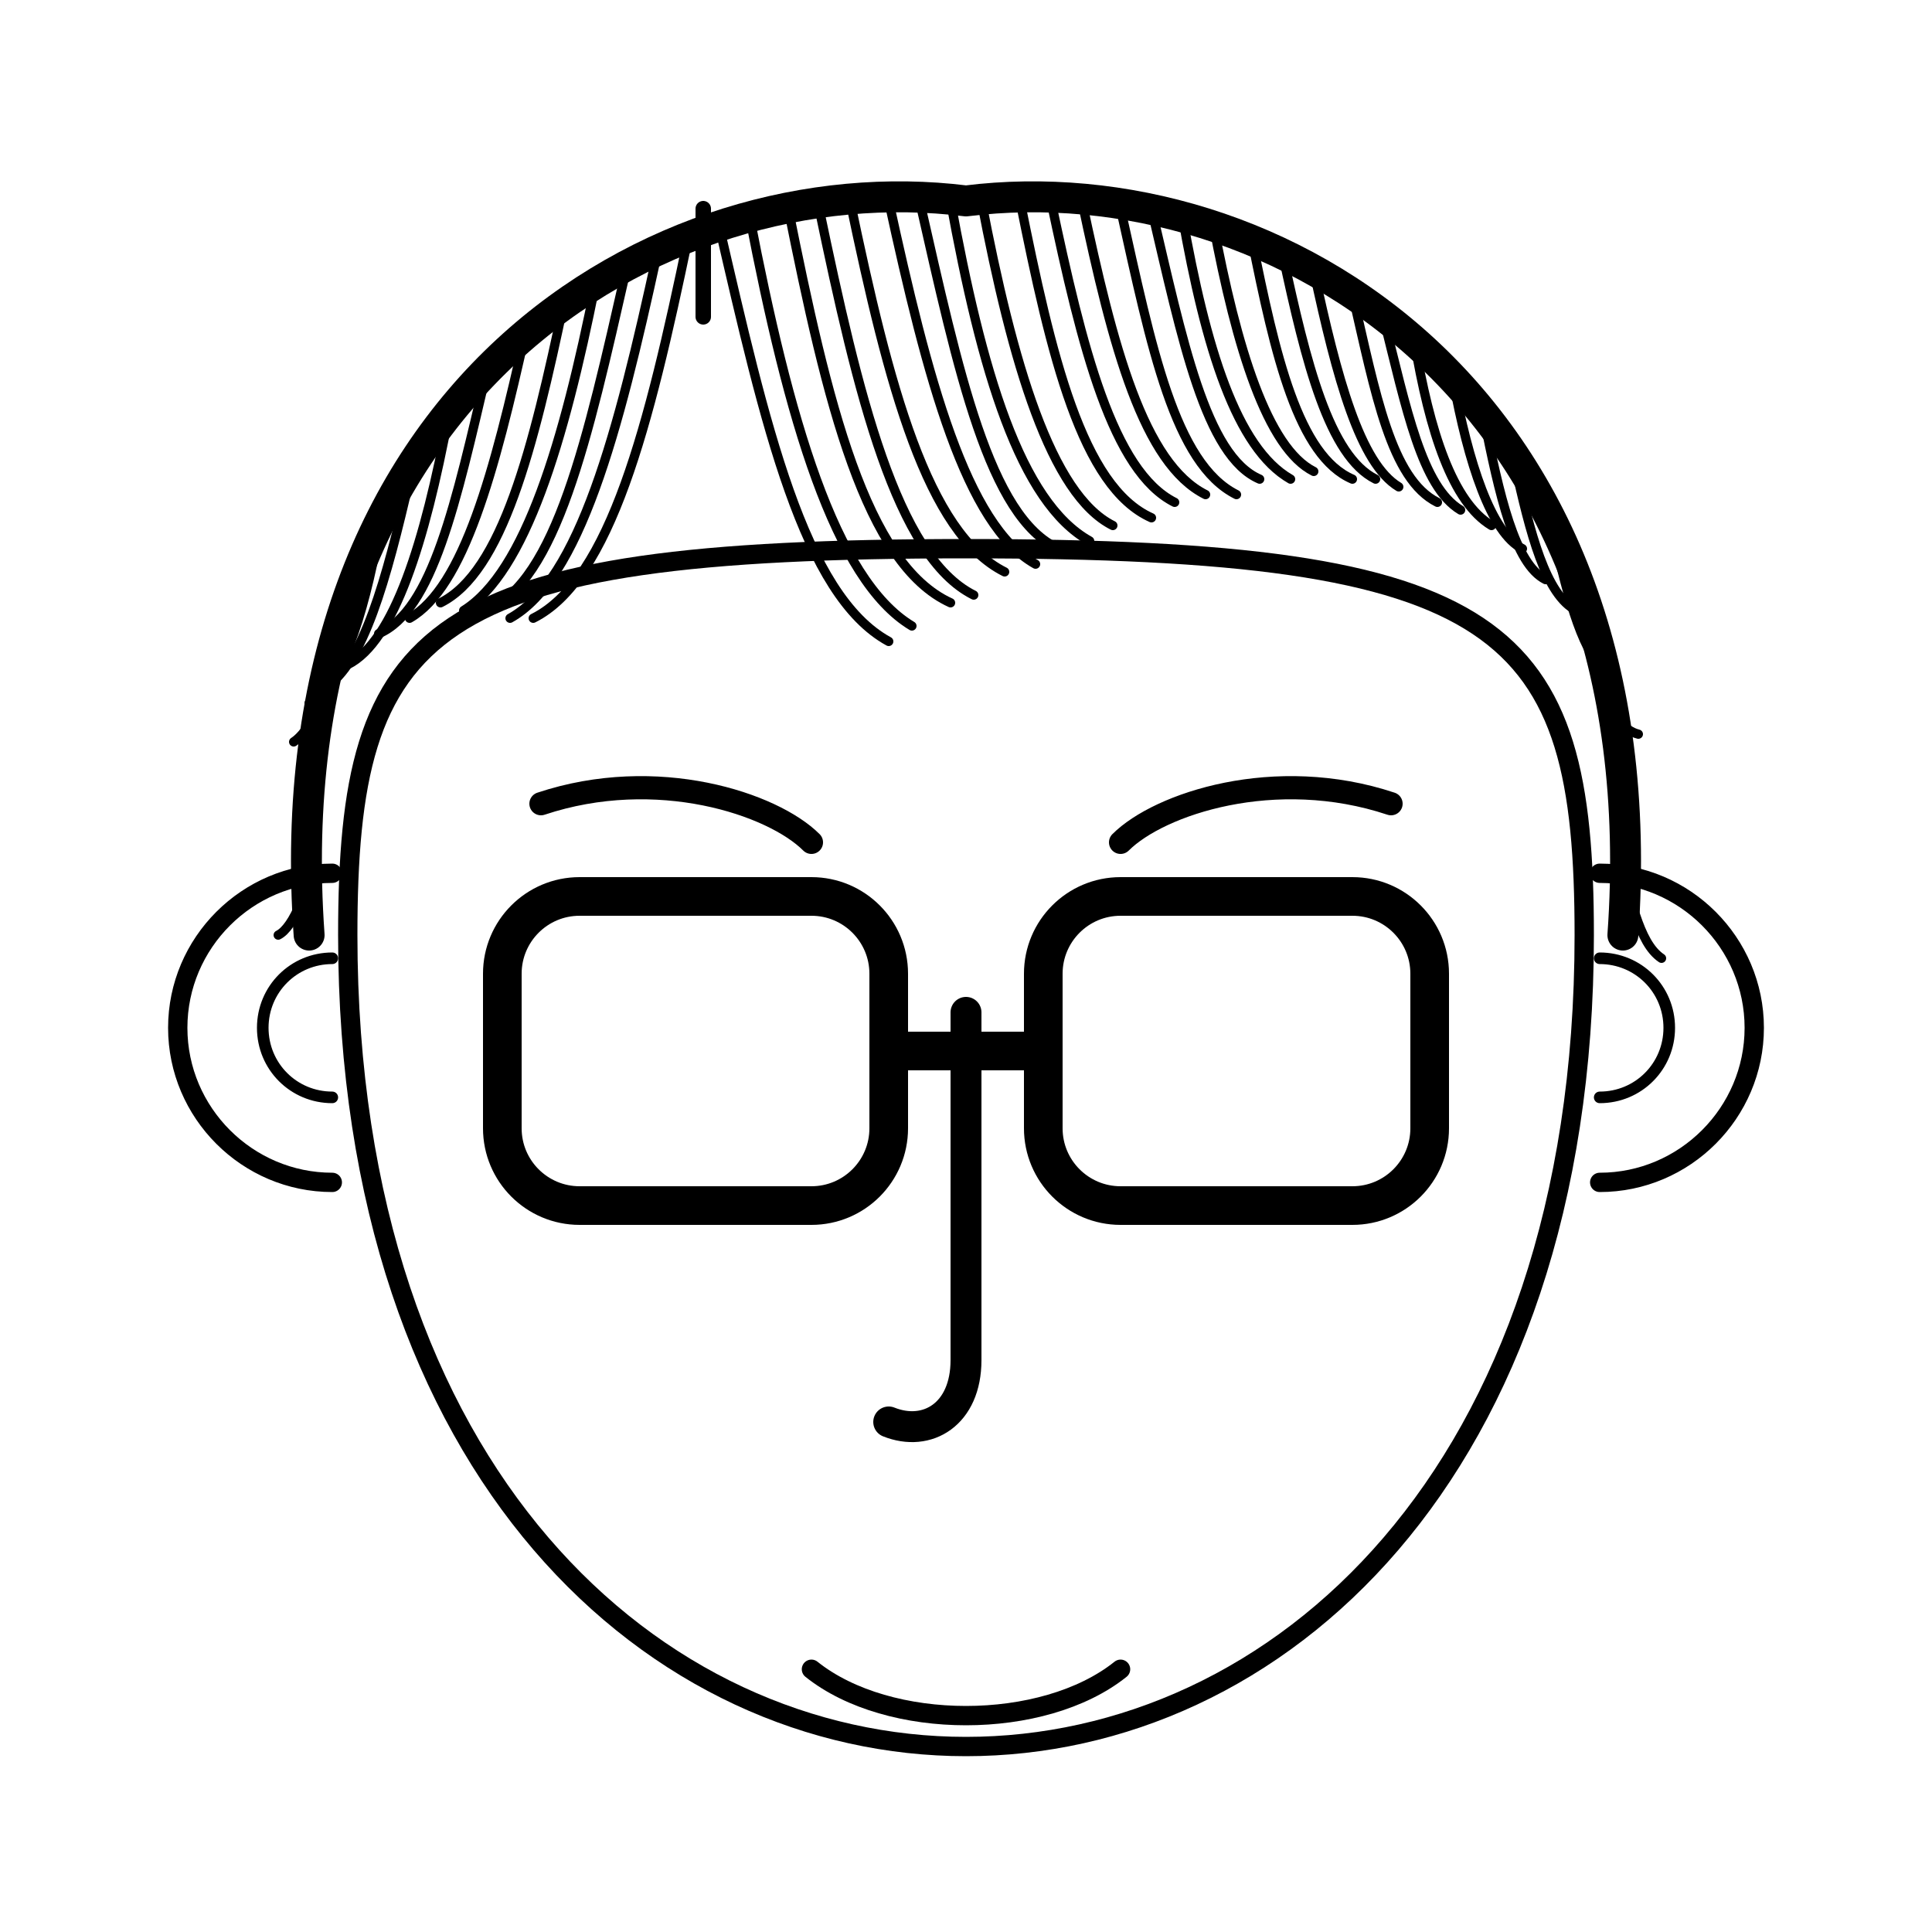
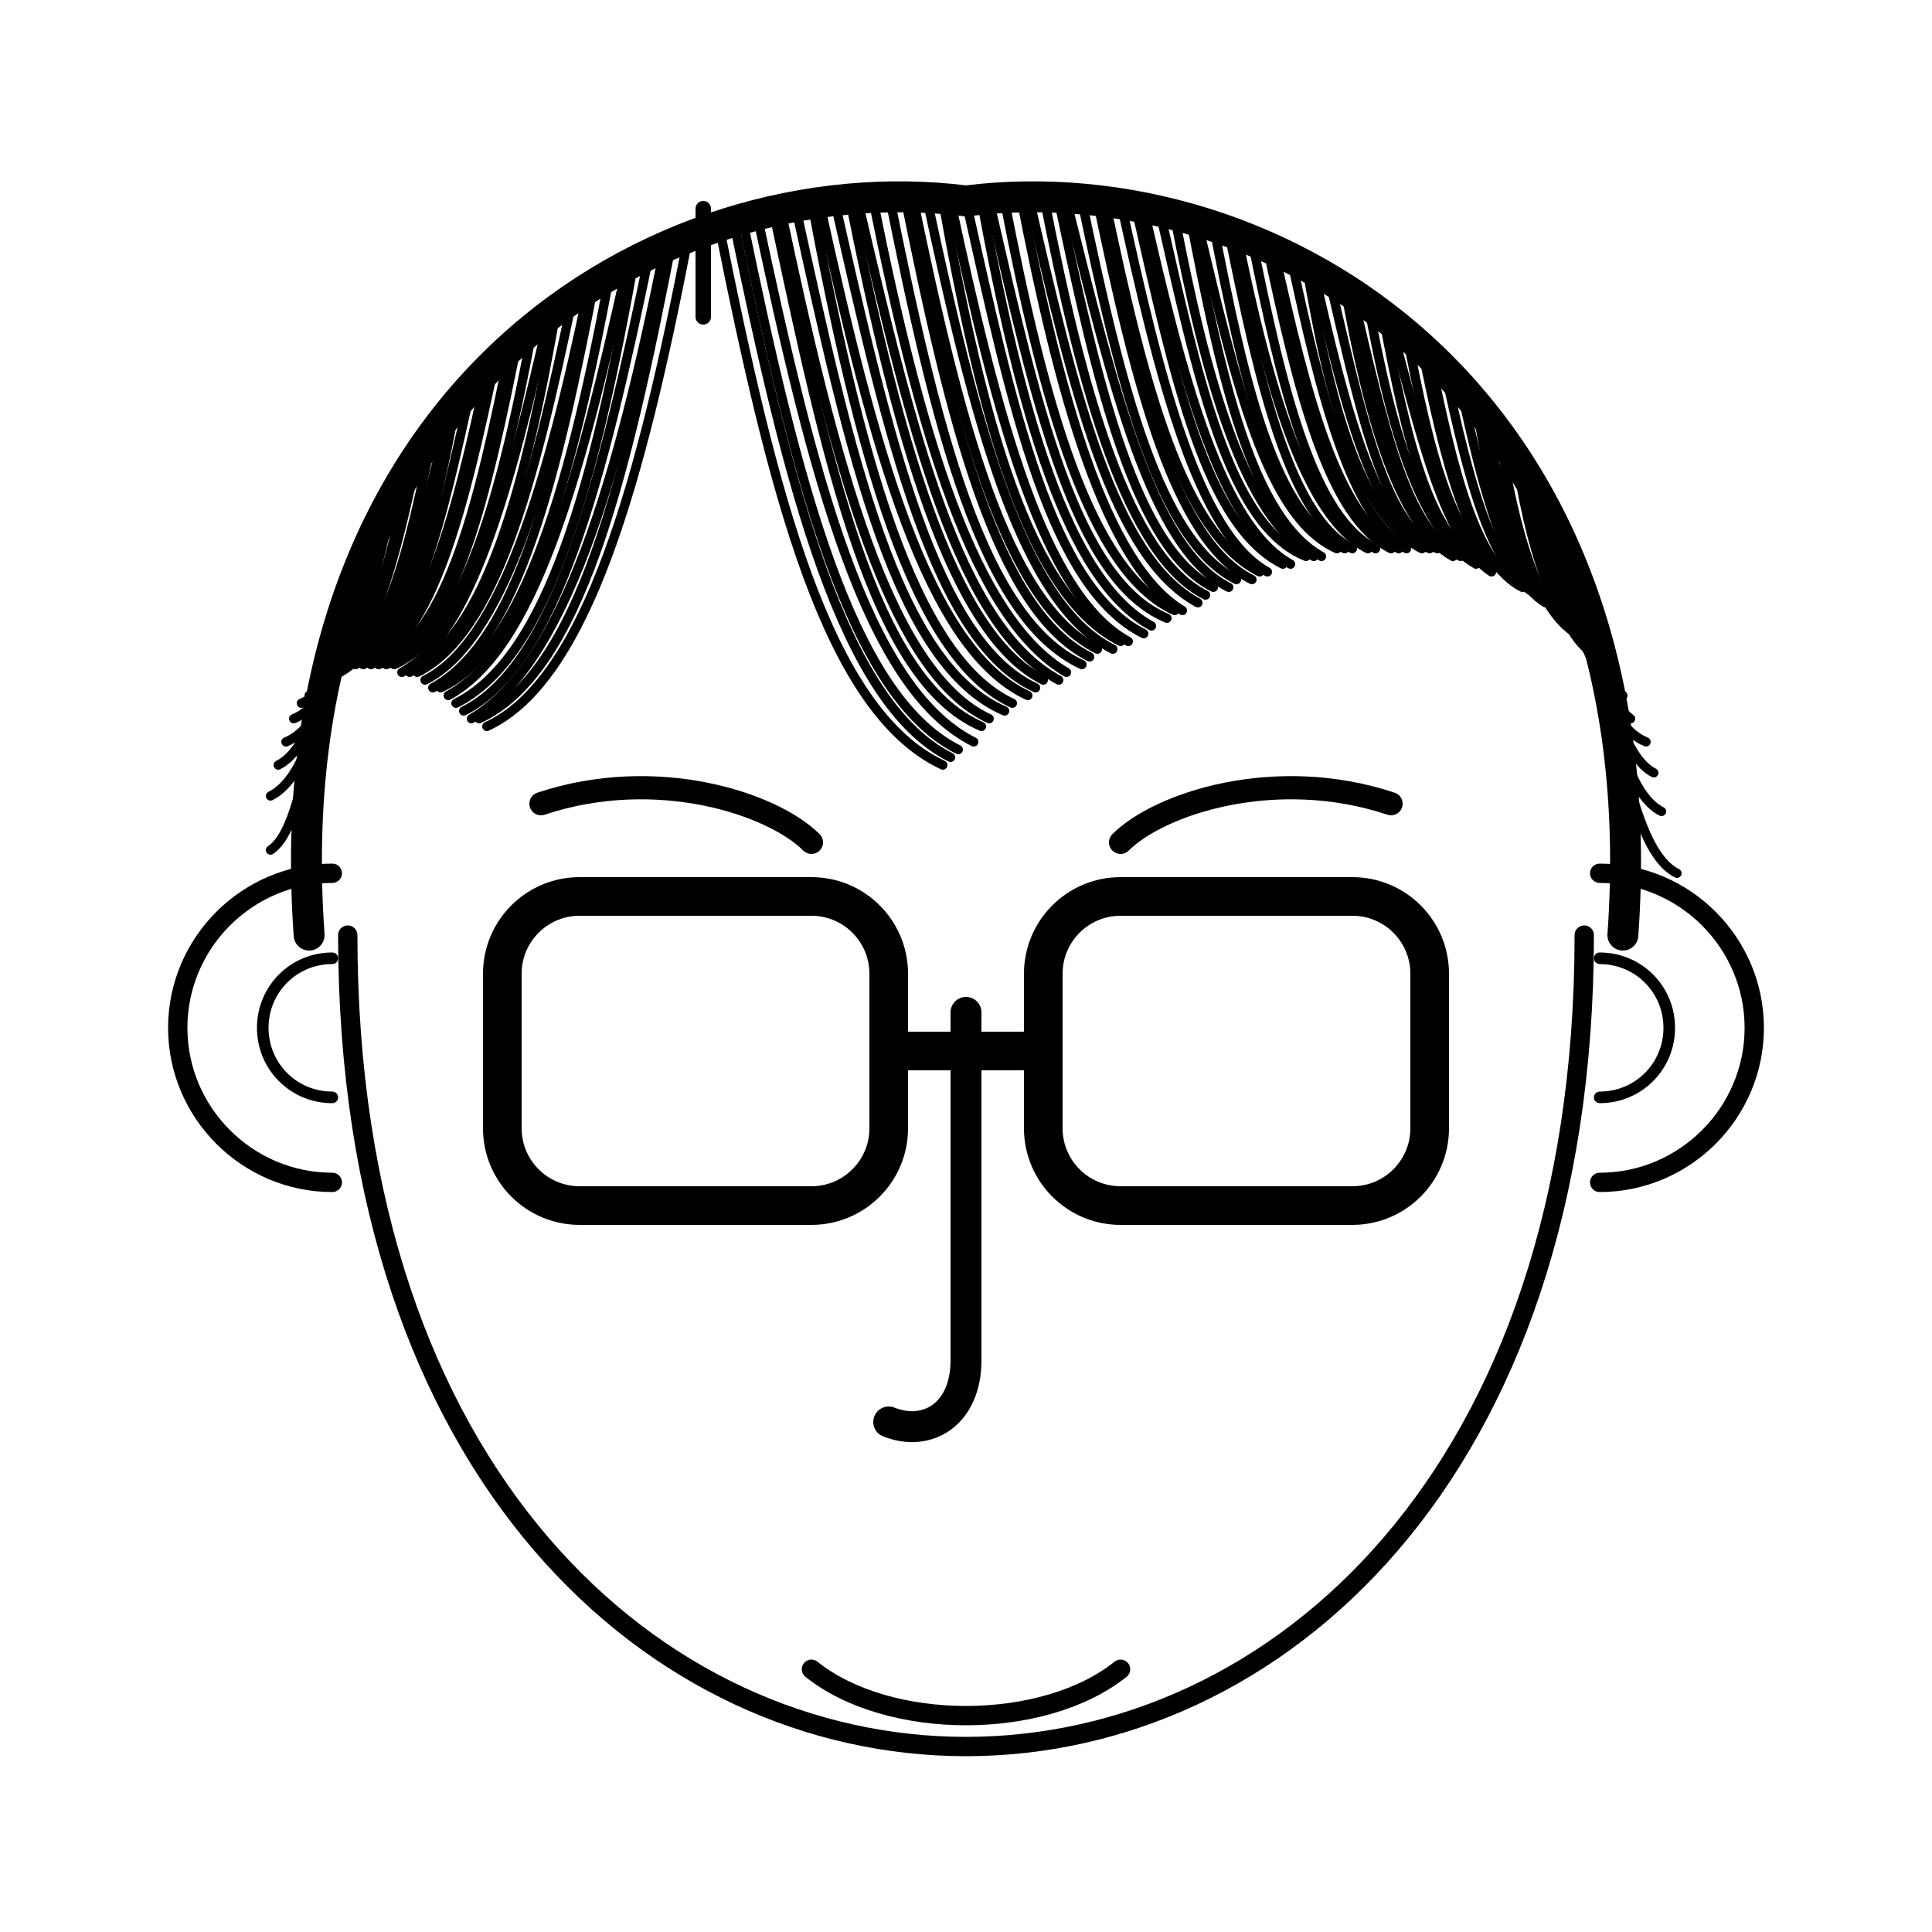
<svg xmlns="http://www.w3.org/2000/svg" viewBox="75 29 250 250" width="100%" height="100%">
  <rect x="75" y="29" width="250" height="250" fill="none" />
  <g fill="none" stroke="#000000" stroke-width="4" stroke-linecap="round" stroke-linejoin="round">
-     <path d="M 120,150 C 120,290 280,290 280,150 C 280,110 270,100 200,100 C 130,100 120,110 120,150 Z" stroke-width="2.5" />
+     <path d="M 120,150 C 120,290 280,290 280,150" stroke-width="2.5" />
    <path d="M 115,150 C 110,80 160,50 200,55 C 240,50 290,80 285,150" />
    <path d="M 118,142 C 107,142 98,151 98,162 C 98,173 107,182 118,182" stroke-width="2.5" />
    <path d="M 118,153 C 113,153 109,157 109,162 C 109,167 113,171 118,171" stroke-width="1.5" />
    <path d="M 282,142 C 293,142 302,151 302,162 C 302,173 293,182 282,182" stroke-width="2.5" />
    <path d="M 282,153 C 287,153 291,157 291,162 C 291,167 287,171 282,171" stroke-width="1.5" />
    <path d="M 166,56 L 166,70" stroke-width="2" />
-     <path d="M 164,60 C 159,84 154,104 144,109" stroke-width="1.2" />
-     <path d="M 160,62 C 155,85 150,104 141,109" stroke-width="1.2" />
-     <path d="M 156,64 C 151,86 147,104 138,108" stroke-width="1.2" />
-     <path d="M 152,66 C 148,86 143,103 135,108" stroke-width="1.2" />
-     <path d="M 148,68 C 144,87 140,103 132,107" stroke-width="1.2" />
-     <path d="M 143,72 C 139,90 135,105 128,109" stroke-width="1.2" />
-     <path d="M 138,77 C 134,94 131,108 124,111" stroke-width="1.2" />
-     <path d="M 133,83 C 130,99 126,112 120,115" stroke-width="1.2" />
-     <path d="M 128,91 C 125,104 122,115 117,118" stroke-width="1.2" />
-     <path d="M 124,98 C 122,109 119,118 115,120" stroke-width="1.2" />
-     <path d="M 120,108 C 118,116 116,123 113,125" stroke-width="1.2" />
-     <path d="M 116,138 C 115,144 113,149 111,150" stroke-width="1.2" />
-     <path d="M 168,58 C 174,84 179,106 190,112" stroke-width="1.2" />
-     <path d="M 172,57 C 177,83 183,104 193,110" stroke-width="1.2" />
-     <path d="M 177,56 C 182,81 187,102 198,107" stroke-width="1.2" />
-     <path d="M 181,56 C 186,80 191,101 201,106" stroke-width="1.2" />
-     <path d="M 185,55 C 190,79 195,98 205,103" stroke-width="1.2" />
-     <path d="M 190,55 C 195,78 200,97 209,102" stroke-width="1.2" />
-     <path d="M 194,55 C 199,77 203,96 212,100" stroke-width="1.2" />
-     <path d="M 198,55 C 202,77 207,94 216,99" stroke-width="1.2" />
-     <path d="M 202,55 C 206,76 211,93 219,97" stroke-width="1.2" />
-     <path d="M 207,55 C 211,75 215,92 224,96" stroke-width="1.2" />
-     <path d="M 211,55 C 215,74 219,90 227,94" stroke-width="1.2" />
-     <path d="M 215,55 C 219,74 223,89 231,93" stroke-width="1.2" />
-     <path d="M 220,56 C 224,74 227,89 235,93" stroke-width="1.2" />
-     <path d="M 224,56 C 228,73 231,88 238,91" stroke-width="1.2" />
-     <path d="M 228,57 C 231,74 235,87 242,91" stroke-width="1.2" />
-     <path d="M 232,58 C 235,74 239,87 245,90" stroke-width="1.2" />
-     <path d="M 237,60 C 240,75 243,88 250,91" stroke-width="1.2" />
-     <path d="M 241,62 C 244,76 247,88 253,91" stroke-width="1.2" />
-     <path d="M 245,64 C 248,78 251,89 256,92" stroke-width="1.2" />
-     <path d="M 250,67 C 253,80 255,91 261,94" stroke-width="1.2" />
-     <path d="M 254,70 C 257,82 259,92 264,95" stroke-width="1.2" />
-     <path d="M 258,73 C 260,85 263,94 268,97" stroke-width="1.2" />
-     <path d="M 263,78 C 265,89 268,98 272,100" stroke-width="1.2" />
-     <path d="M 267,83 C 269,93 271,102 275,104" stroke-width="1.2" />
-     <path d="M 271,89 C 273,98 275,106 279,108" stroke-width="1.2" />
-     <path d="M 276,98 C 278,107 280,114 283,116" stroke-width="1.2" />
-     <path d="M 280,108 C 282,116 283,123 287,124" stroke-width="1.2" />
-     <path d="M 284,138 C 286,145 287,151 290,153" stroke-width="1.2" />
+     <path d="M 164,60 C 158,91 151,117 138,123" stroke-width="1.2" />
+     <path d="M 162,60 C 156,91 150,116 137,122" stroke-width="1.2" />
+     <path d="M 161,61 C 155,91 148,115 136,122" stroke-width="1.2" />
+     <path d="M 159,62 C 153,91 147,115 135,121" stroke-width="1.2" />
+     <path d="M 157,63 C 152,91 146,114 134,120" stroke-width="1.2" />
+     <path d="M 156,64 C 150,91 144,113 133,119" stroke-width="1.2" />
+     <path d="M 154,64 C 149,91 143,113 132,118" stroke-width="1.2" />
+     <path d="M 152,65 C 147,91 142,112 131,118" stroke-width="1.2" />
+     <path d="M 151,67 C 146,91 140,112 130,117" stroke-width="1.2" />
+     <path d="M 149,68 C 144,92 139,111 129,116" stroke-width="1.2" />
+     <path d="M 147,69 C 143,92 138,111 128,116" stroke-width="1.2" />
+     <path d="M 146,70 C 141,92 136,111 127,116" stroke-width="1.2" />
+     <path d="M 144,71 C 140,93 135,111 126,115" stroke-width="1.2" />
+     <path d="M 142,73 C 138,93 134,111 125,115" stroke-width="1.2" />
+     <path d="M 141,74 C 137,94 133,111 124,115" stroke-width="1.2" />
+     <path d="M 139,76 C 135,95 131,111 123,115" stroke-width="1.2" />
+     <path d="M 138,77 C 134,96 130,111 122,115" stroke-width="1.2" />
+     <path d="M 136,79 C 132,97 129,111 121,115" stroke-width="1.2" />
+     <path d="M 134,81 C 131,98 127,112 120,115" stroke-width="1.2" />
+     <path d="M 133,83 C 129,99 126,112 119,116" stroke-width="1.2" />
+     <path d="M 131,85 C 128,100 125,113 118,116" stroke-width="1.2" />
+     <path d="M 129,88 C 126,102 123,114 117,117" stroke-width="1.2" />
+     <path d="M 128,90 C 125,104 122,115 116,118" stroke-width="1.2" />
+     <path d="M 126,93 C 123,106 121,116 115,119" stroke-width="1.2" />
+     <path d="M 124,96 C 122,108 119,118 114,120" stroke-width="1.2" />
+     <path d="M 123,100 C 120,111 118,120 113,122" stroke-width="1.2" />
+     <path d="M 121,104 C 119,114 117,123 112,125" stroke-width="1.2" />
+     <path d="M 119,109 C 117,118 115,126 111,128" stroke-width="1.2" />
+     <path d="M 118,114 C 116,123 114,130 110,132" stroke-width="1.2" />
+     <path d="M 116,123 C 114,130 113,137 110,139" stroke-width="1.2" />
+     <path d="M 168,58 C 175,93 182,121 197,128" stroke-width="1.2" />
+     <path d="M 170,58 C 177,92 184,120 198,127" stroke-width="1.2" />
+     <path d="M 171,57 C 178,91 185,119 199,126" stroke-width="1.2" />
+     <path d="M 173,57 C 180,90 187,118 201,125" stroke-width="1.2" />
+     <path d="M 175,56 C 182,89 188,117 202,123" stroke-width="1.2" />
+     <path d="M 176,56 C 183,89 190,116 203,122" stroke-width="1.2" />
+     <path d="M 178,56 C 185,88 191,115 205,121" stroke-width="1.2" />
+     <path d="M 180,55 C 186,87 193,114 206,120" stroke-width="1.2" />
+     <path d="M 181,55 C 188,87 195,113 208,119" stroke-width="1.2" />
+     <path d="M 183,55 C 190,86 196,112 209,118" stroke-width="1.2" />
+     <path d="M 185,55 C 191,85 198,111 210,117" stroke-width="1.2" />
+     <path d="M 186,55 C 193,85 199,110 212,117" stroke-width="1.2" />
+     <path d="M 188,55 C 194,85 201,109 213,116" stroke-width="1.2" />
+     <path d="M 190,54 C 196,84 202,109 215,115" stroke-width="1.2" />
+     <path d="M 192,54 C 198,84 204,108 216,114" stroke-width="1.2" />
+     <path d="M 193,54 C 199,83 205,107 217,113" stroke-width="1.2" />
+     <path d="M 195,55 C 201,83 207,107 219,113" stroke-width="1.2" />
+     <path d="M 197,55 C 202,83 208,106 220,112" stroke-width="1.2" />
+     <path d="M 198,55 C 204,83 210,106 221,112" stroke-width="1.2" />
+     <path d="M 200,55 C 206,82 211,105 223,111" stroke-width="1.2" />
+     <path d="M 202,55 C 207,82 213,104 224,110" stroke-width="1.2" />
+     <path d="M 203,55 C 209,81 214,104 226,109" stroke-width="1.2" />
+     <path d="M 205,55 C 210,81 216,103 227,108" stroke-width="1.2" />
+     <path d="M 207,54 C 212,80 218,102 228,108" stroke-width="1.2" />
+     <path d="M 208,54 C 214,80 219,101 230,107" stroke-width="1.2" />
+     <path d="M 210,54 C 215,80 221,101 231,106" stroke-width="1.2" />
+     <path d="M 212,55 C 217,79 222,100 232,105" stroke-width="1.2" />
+     <path d="M 213,55 C 219,79 224,100 234,105" stroke-width="1.2" />
+     <path d="M 215,55 C 220,79 225,99 235,104" stroke-width="1.2" />
+     <path d="M 217,55 C 222,79 227,99 237,104" stroke-width="1.2" />
+     <path d="M 218,55 C 223,79 228,98 238,103" stroke-width="1.2" />
+     <path d="M 220,55 C 225,78 230,98 239,103" stroke-width="1.2" />
+     <path d="M 222,56 C 227,78 231,97 241,102" stroke-width="1.2" />
+     <path d="M 223,56 C 228,78 233,97 242,102" stroke-width="1.2" />
+     <path d="M 225,56 C 230,78 234,97 244,101" stroke-width="1.2" />
+     <path d="M 227,57 C 231,78 236,96 245,101" stroke-width="1.2" />
+     <path d="M 229,57 C 233,78 237,96 246,101" stroke-width="1.2" />
+     <path d="M 230,58 C 235,79 239,96 248,100" stroke-width="1.2" />
+     <path d="M 232,58 C 236,79 240,96 249,100" stroke-width="1.2" />
+     <path d="M 234,59 C 238,79 242,96 250,100" stroke-width="1.2" />
+     <path d="M 235,59 C 239,79 244,96 252,100" stroke-width="1.2" />
+     <path d="M 237,60 C 241,80 245,96 253,100" stroke-width="1.2" />
+     <path d="M 239,61 C 243,80 247,96 255,100" stroke-width="1.2" />
+     <path d="M 240,62 C 244,80 248,96 256,100" stroke-width="1.2" />
+     <path d="M 242,62 C 246,81 250,96 257,100" stroke-width="1.2" />
+     <path d="M 244,63 C 247,81 251,96 259,100" stroke-width="1.2" />
+     <path d="M 245,64 C 249,82 253,97 260,100" stroke-width="1.2" />
+     <path d="M 247,65 C 251,82 254,97 261,100" stroke-width="1.2" />
+     <path d="M 249,66 C 252,83 256,97 263,101" stroke-width="1.2" />
+     <path d="M 250,67 C 254,84 257,98 264,101" stroke-width="1.2" />
+     <path d="M 252,68 C 255,85 259,98 266,102" stroke-width="1.2" />
+     <path d="M 254,70 C 257,86 260,99 267,102" stroke-width="1.2" />
+     <path d="M 255,71 C 259,86 262,99 268,103" stroke-width="1.2" />
+     <path d="M 257,72 C 260,88 263,100 270,103" stroke-width="1.2" />
+     <path d="M 259,74 C 262,89 265,101 271,104" stroke-width="1.2" />
+     <path d="M 260,75 C 263,90 266,102 272,105" stroke-width="1.2" />
+     <path d="M 262,77 C 265,91 268,103 274,106" stroke-width="1.2" />
+     <path d="M 264,79 C 267,93 270,104 275,107" stroke-width="1.2" />
+     <path d="M 266,81 C 268,94 271,105 277,108" stroke-width="1.2" />
+     <path d="M 267,83 C 270,96 273,107 278,109" stroke-width="1.2" />
+     <path d="M 269,85 C 271,98 274,108 279,111" stroke-width="1.2" />
+     <path d="M 271,87 C 273,100 276,110 281,112" stroke-width="1.2" />
+     <path d="M 272,90 C 275,102 277,112 282,114" stroke-width="1.2" />
+     <path d="M 274,93 C 276,104 279,114 284,116" stroke-width="1.2" />
+     <path d="M 276,96 C 278,107 280,116 285,119" stroke-width="1.2" />
+     <path d="M 277,100 C 280,110 282,119 286,122" stroke-width="1.2" />
+     <path d="M 279,104 C 281,114 283,123 288,125" stroke-width="1.2" />
+     <path d="M 281,108 C 283,118 285,127 289,129" stroke-width="1.2" />
+     <path d="M 282,114 C 284,124 286,132 290,134" stroke-width="1.2" />
+     <path d="M 284,123 C 286,132 288,140 292,142" stroke-width="1.2" />
    <rect x="140" y="145" width="50" height="40" rx="10" stroke-width="5" />
    <rect x="210" y="145" width="50" height="40" rx="10" stroke-width="5" />
    <line x1="190" y1="165" x2="210" y2="165" stroke-width="5" />
    <path d="M 145,133 C 160,128 175,133 180,138" stroke-width="3" />
    <path d="M 255,133 C 240,128 225,133 220,138" stroke-width="3" />
    <path d="M 200,160 L 200,205 C 200,212 195,215 190,213" />
    <path d="M 180,245 C 190,253 210,253 220,245" stroke-width="2.5" />
  </g>
</svg>
